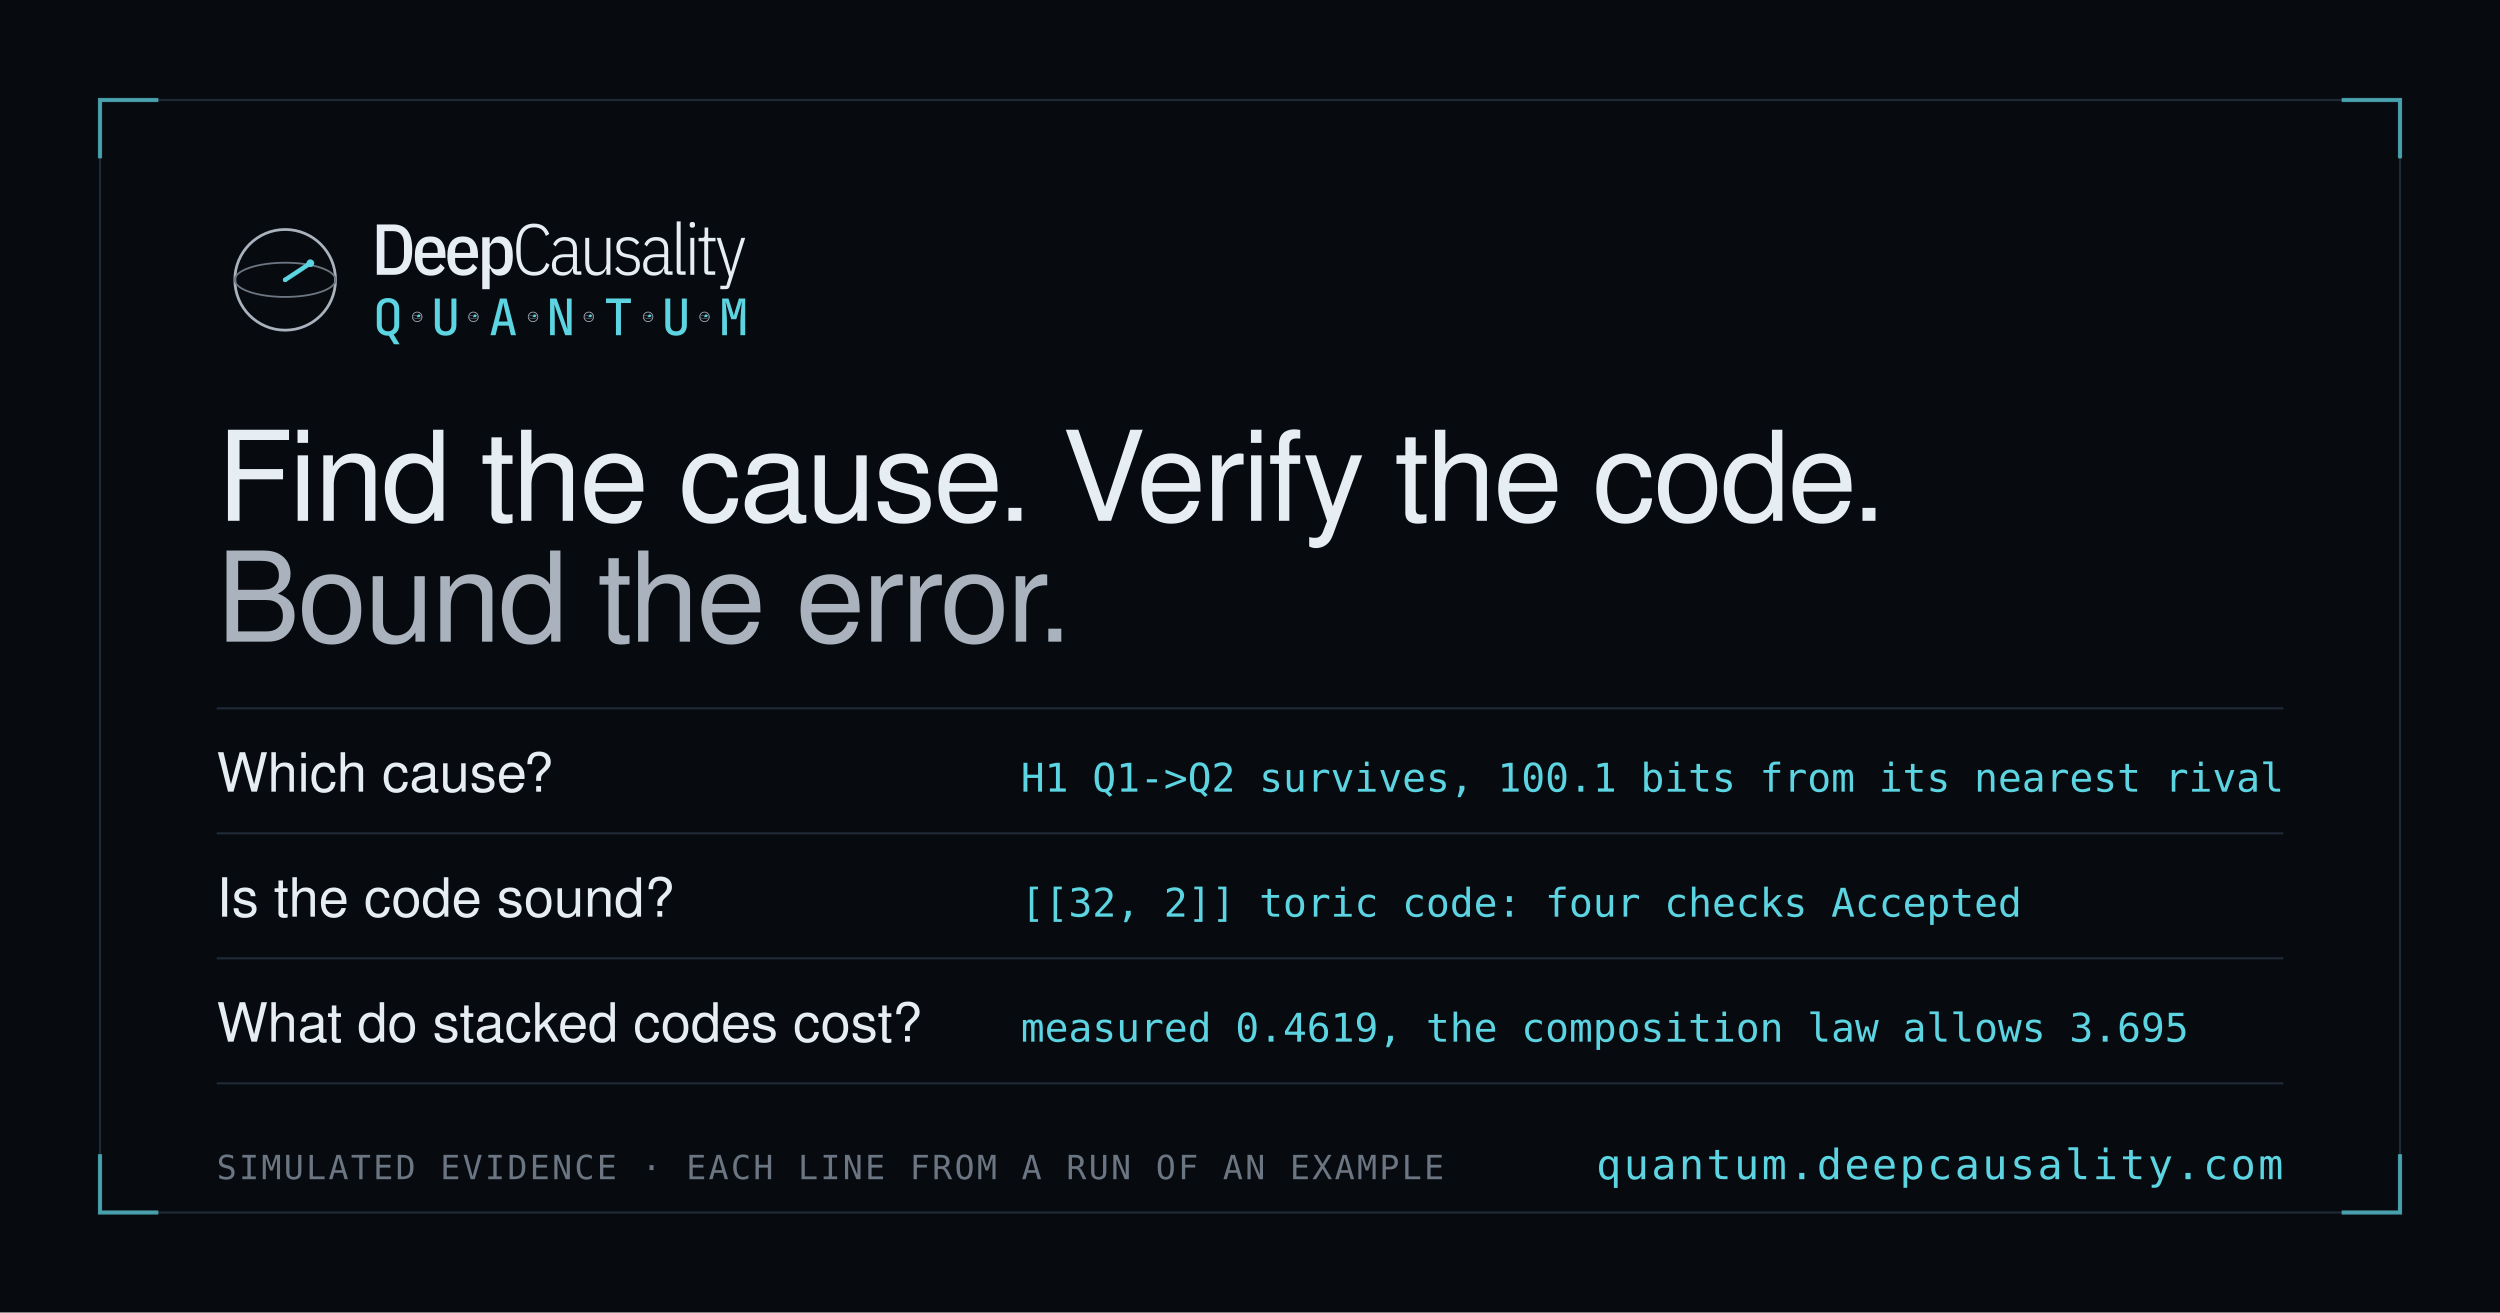
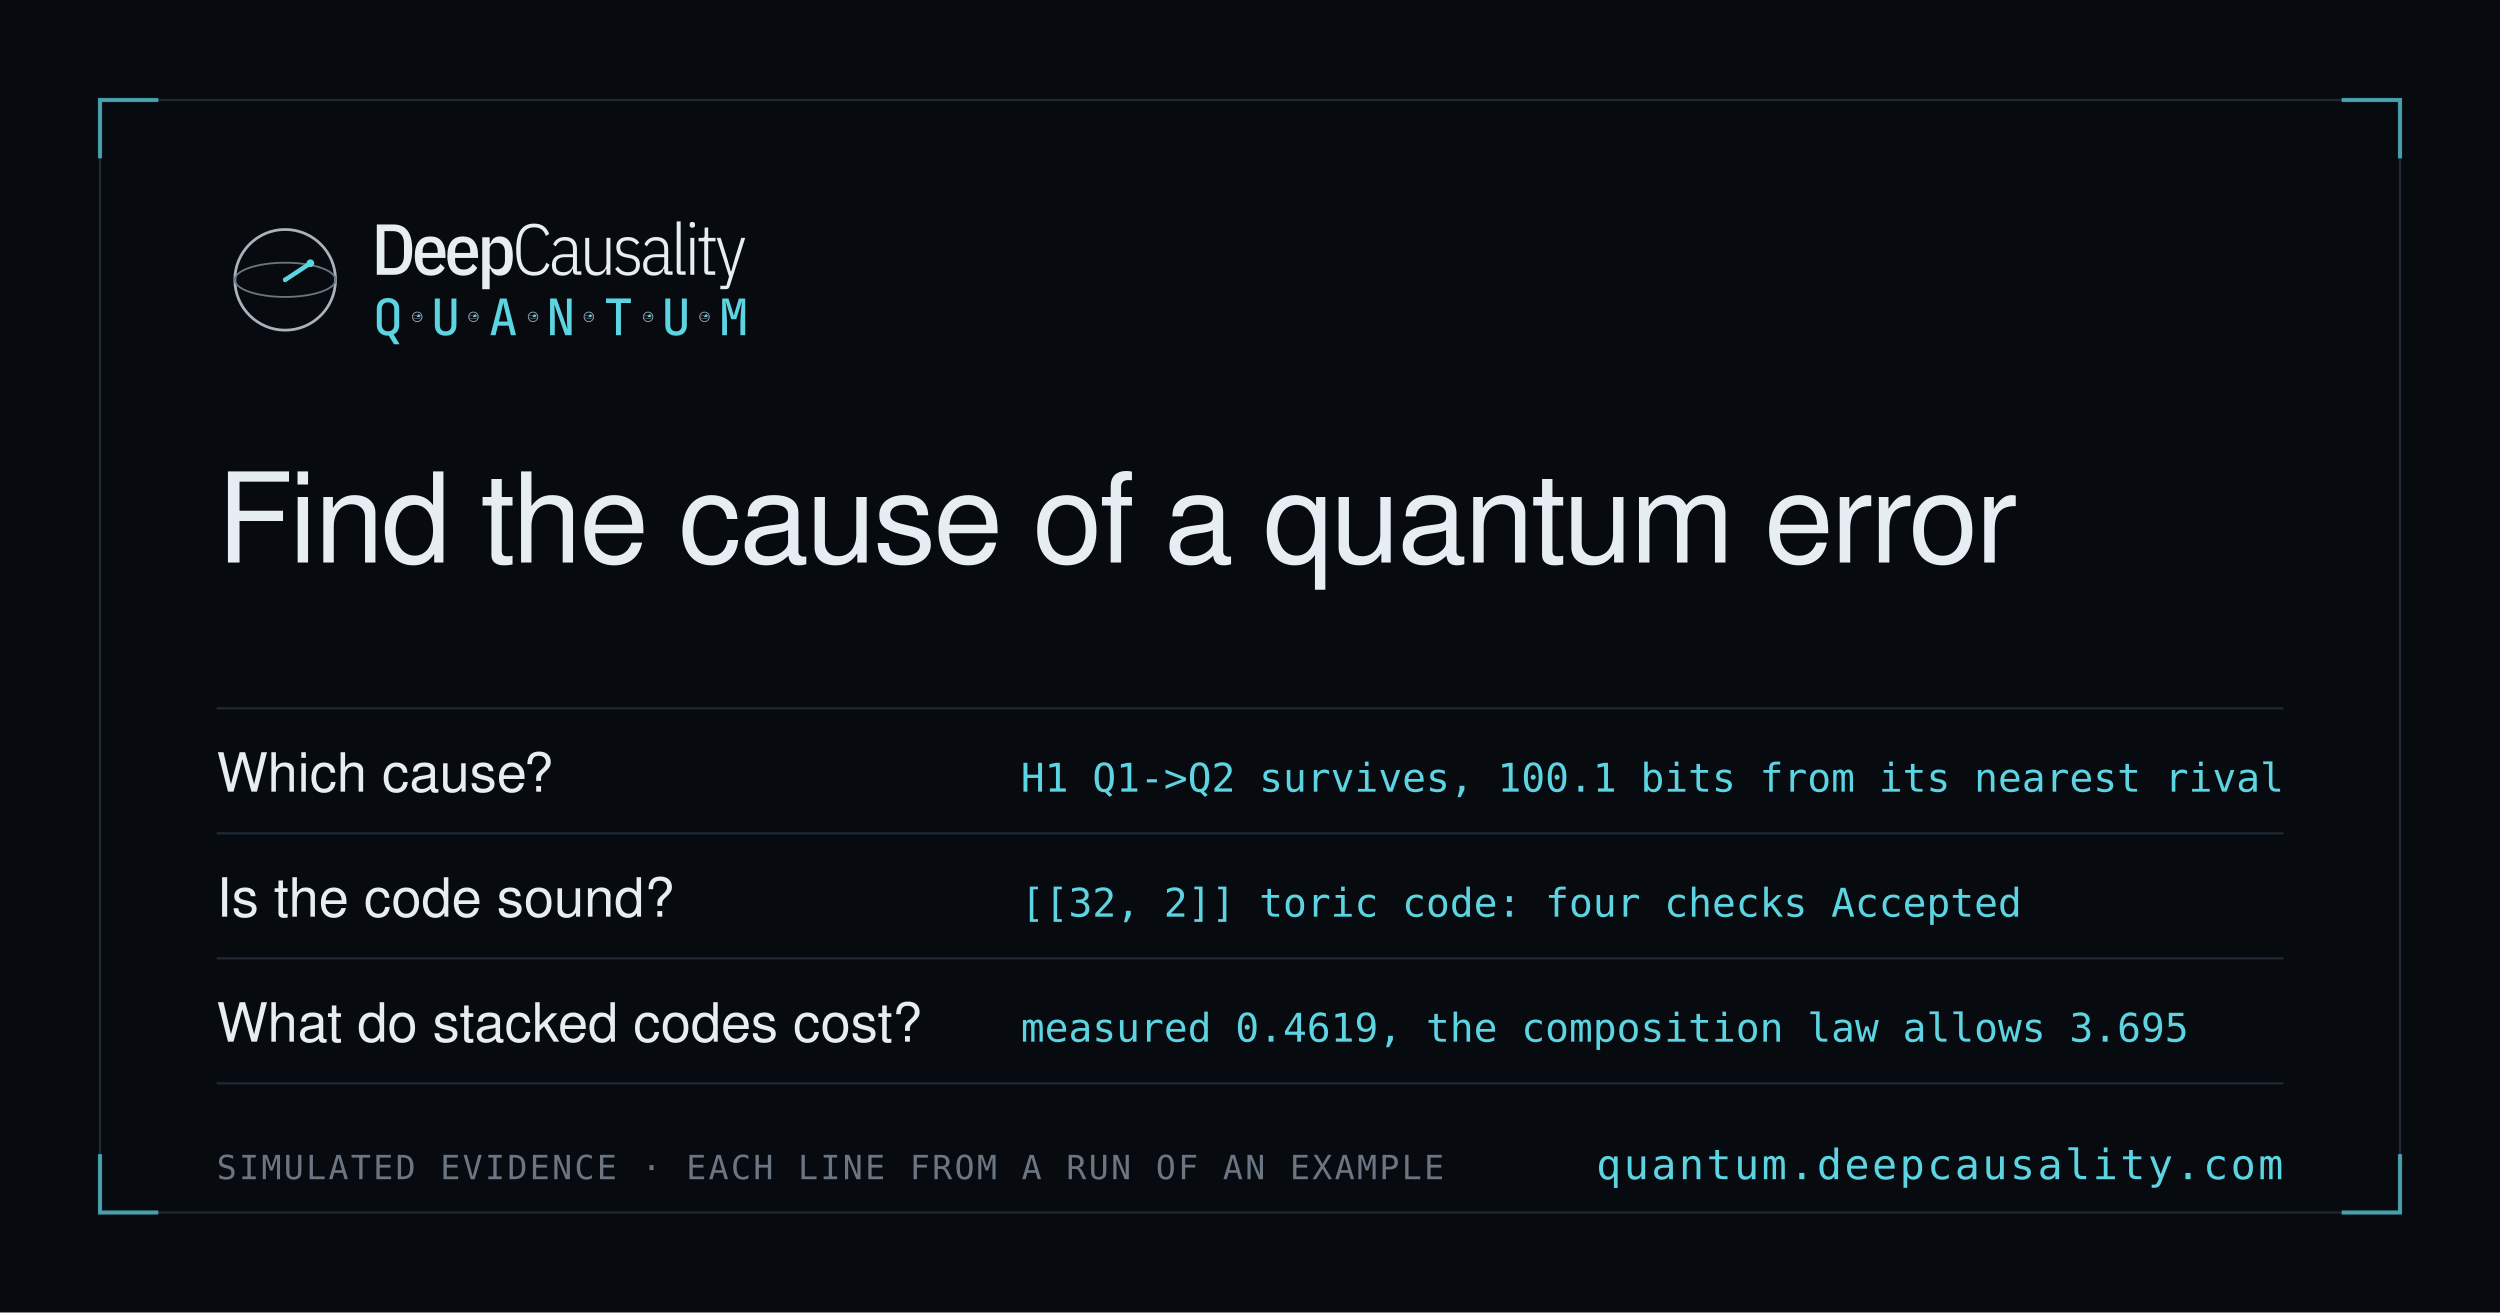
<svg xmlns="http://www.w3.org/2000/svg" width="1200" height="630" viewBox="0 0 1200 630">
  <rect width="1200" height="630" fill="#070b10" />
  <rect x="48" y="48" width="1104" height="534" fill="none" stroke="#1f2a36" stroke-width="1" />
  <path d="M48 76 L48 48 L76 48" fill="none" stroke="#5cd4e1" stroke-width="2" opacity="0.7" />
  <path d="M1124 48 L1152 48 L1152 76" fill="none" stroke="#5cd4e1" stroke-width="2" opacity="0.7" />
  <path d="M48 554 L48 582 L76 582" fill="none" stroke="#5cd4e1" stroke-width="2" opacity="0.7" />
  <path d="M1152 554 L1152 582 L1124 582" fill="none" stroke="#5cd4e1" stroke-width="2" opacity="0.7" />
  <g transform="translate(104, 100) scale(0.241636)">
    <g transform="translate(26.09 132.02)">
      <g transform="translate(0 -100.00)">
        <circle cx="110" cy="110" r="100.0" fill="none" stroke="#aab3bd" stroke-width="5.5" />
        <ellipse cx="110" cy="110" rx="100.0" ry="34.00" fill="none" stroke="#6b7682" stroke-width="3.6" />
        <circle cx="110" cy="110" r="4.68" fill="#6b7682" />
        <path d="M 110 110 L 160.0 77.0" stroke="#5cd4e1" stroke-width="9.0" stroke-linecap="round" fill="none" />
        <circle cx="160.0" cy="77.0" r="7.65" fill="#5cd4e1" />
      </g>
      <g fill="#e6edf3" transform="translate(292.00 0) scale(1.910305) translate(-155.3416 -83.67472)">
        <path d="M155.342,31.327h17.249c12.375,0,19.574,7.725,19.574,26.174s-7.2,26.174-19.574,26.174h-17.249V31.327Zm17.249,45.373c6.825,0,11.025-4.575,11.025-13.125v-12.149c0-8.55-4.2-13.125-11.025-13.125h-9.299v38.398h9.299Z" />
        <path d="M194.866,64.176c0-14.175,6.3-20.399,16.199-20.399,9.9,0,15.75,6.225,15.75,20.399v1.95h-23.849v2.475c0,6.149,3.375,9.6,8.85,9.6,4.65,0,7.575-2.175,9.675-6l4.5,4.275c-2.775,4.875-7.5,8.1-14.474,8.1-9.825,0-16.649-6.3-16.649-20.399Zm8.1-4.8v1.575h15.674v-1.575c0-6.225-2.55-9.45-7.575-9.45-5.175,0-8.1,3.225-8.1,9.45Z" />
        <path d="M228.69,64.176c0-14.175,6.3-20.399,16.199-20.399,9.9,0,15.75,6.225,15.75,20.399v1.95h-23.849v2.475c0,6.149,3.375,9.6,8.85,9.6,4.65,0,7.575-2.175,9.675-6l4.5,4.275c-2.775,4.875-7.5,8.1-14.474,8.1-9.825,0-16.649-6.3-16.649-20.399Zm8.1-4.8v1.575h15.674v-1.575c0-6.225-2.55-9.45-7.575-9.45-5.175,0-8.1,3.225-8.1,9.45Z" />
        <path d="M264.99,44.676h7.725v6.375h.9c1.275-4.575,4.875-7.275,9.45-7.275,9.149,0,13.724,7.425,13.724,20.399,0,12.974-4.575,20.399-13.724,20.399-4.575,0-8.175-2.7-9.45-7.274h-.9v21.374h-7.725V44.676Zm23.624,23.849v-8.7c0-6-3.075-9.45-8.325-9.45-4.35,0-7.575,2.475-7.575,6.45v14.7c0,3.975,3.225,6.45,7.575,6.45,5.25,0,8.325-3.45,8.325-9.45Z" />
        <path d="M300.313,57.501c0-19.5,7.125-27.074,18.524-27.074,8.325,0,12.975,3.75,15.824,10.8l-3.525,2.1c-2.025-5.925-5.55-9-12.299-9-8.7,0-13.875,6.375-13.875,18.449v9.45c0,12.075,5.175,18.449,13.875,18.449,7.125,0,10.725-3.3,12.674-9.524l3.45,2.025c-2.7,7.35-7.725,11.399-16.125,11.399-11.399,0-18.524-7.575-18.524-27.074Z" />
        <path d="M363.463,83.675c-2.7,0-4.125-1.35-4.125-4.05v-2.1h-.6c-1.275,4.425-4.95,7.05-10.199,7.05-7.2,0-11.1-3.675-11.1-11.024,0-7.275,4.575-11.325,13.574-11.325h8.325v-5.1c0-6.45-2.775-9.075-8.625-9.075-4.5,0-7.425,2.025-9.3,6.225l-2.7-2.325c1.95-4.5,6.075-7.575,12.149-7.575,8.25,0,12.6,4.125,12.6,12.299v23.399h4.575v3.6h-4.575Zm-4.125-11.549v-6.75h-8.399c-5.925,0-9.225,2.475-9.225,6.675v2.4c0,4.275,3.15,6.525,7.725,6.525,5.625,0,9.899-3.675,9.899-8.85Z" />
        <path d="M394.137,77.6h-.6c-1.425,4.35-4.875,6.975-10.35,6.975-7.049,0-11.099-4.575-11.099-13.649v-25.649h4.125v25.424c0,6.45,2.85,10.2,8.475,10.2,5.175,0,9.45-3.375,9.45-9v-26.624h4.125v38.398h-4.125v-6.075Z" />
        <path d="M403.213,77.45l2.925-2.4c2.775,4.2,5.925,5.925,10.425,5.925,5.1,0,8.325-2.55,8.325-7.35,0-4.2-1.725-6.45-6.9-7.35l-3-.525c-6.975-1.2-10.575-4.125-10.575-10.725,0-7.274,4.875-10.649,11.85-10.649,5.25,0,9.075,1.8,12,5.775l-2.7,2.475c-2.325-3.15-5.25-4.65-9.225-4.65-5.025,0-7.875,2.325-7.875,6.9,0,4.5,2.1,6.3,7.125,7.2l2.925,.525c7.275,1.275,10.425,4.425,10.425,10.649,0,7.2-4.5,11.325-12.375,11.325-6,0-10.2-2.4-13.35-7.125Z" />
        <path d="M458.336,83.675c-2.7,0-4.125-1.35-4.125-4.05v-2.1h-.6c-1.275,4.425-4.95,7.05-10.199,7.05-7.2,0-11.1-3.675-11.1-11.024,0-7.275,4.575-11.325,13.574-11.325h8.325v-5.1c0-6.45-2.775-9.075-8.625-9.075-4.5,0-7.425,2.025-9.3,6.225l-2.7-2.325c1.95-4.5,6.075-7.575,12.149-7.575,8.25,0,12.6,4.125,12.6,12.299v23.399h4.575v3.6h-4.575Zm-4.125-11.549v-6.75h-8.399c-5.925,0-9.225,2.475-9.225,6.675v2.4c0,4.275,3.149,6.525,7.725,6.525,5.625,0,9.899-3.675,9.899-8.85Z" />
        <path d="M471.536,83.675c-3.075,0-4.35-1.275-4.35-4.35V28.177h4.125v51.898h5.175v3.6h-4.95Z" />
        <path d="M480.686,32.227v-1.05c0-1.5,.825-2.475,2.775-2.475,1.95,0,2.775,.975,2.775,2.475v1.05c0,1.5-.825,2.475-2.775,2.475-1.95,0-2.775-.975-2.775-2.475Zm.675,13.049h4.125v38.398h-4.125V45.276Z" />
        <path d="M500.26,83.675c-3.075,0-4.425-1.275-4.425-4.35v-30.449h-5.925v-3.6h3.975c1.875,0,2.325-.975,2.325-2.85v-7.875h3.75v10.725h7.65v3.6h-7.65v31.199h7.275v3.6h-6.975Z" />
        <path d="M534.383,45.276h4.05l-15.899,49.723c-.9,2.925-1.875,3.675-4.95,3.675h-5.025v-3.6h6.225l2.85-9.6-12.824-40.198h4.125l6.675,21.299,3.75,13.5h.6l3.75-13.5,6.675-21.299Z" />
      </g>
      <path transform="translate(284.31 120.00) scale(0.099863 -0.099863)" d="M418.7 -180.0 310.9 -1.9 324.1 -9.0Q320.1 -9.0 313.8 -9.5Q307.5 -10.0 300.0 -10.0Q232.2 -10.0 182.1 16.7Q131.9 43.3 104.4 92.0Q77.0 140.8 77.0 205.8V524.2Q77.0 590.4 104.4 638.5Q131.9 686.7 182.1 713.3Q232.2 740.0 300.0 740.0Q368.6 740.0 418.4 713.3Q468.1 686.7 495.6 638.5Q523.0 590.2 523.0 524.2V205.8Q523.0 139.1 494.2 89.1Q465.5 39.2 412.6 14.1L530.5 -180.0ZM300.0 77.7Q357.2 77.7 390.6 112.6Q424.0 147.5 424.0 205.8V524.2Q424.0 583.5 390.4 618.0Q356.7 652.5 300.0 652.5Q243.4 652.5 209.7 618.0Q176.0 583.5 176.0 524.2V205.8Q176.0 147.5 209.5 112.6Q243.0 77.7 300.0 77.7Z" fill="#5cd4e1" />
      <path transform="translate(398.76 120.00) scale(0.099863 -0.099863)" d="M300.0 -10.0Q196.6 -10.0 141.1 47.0Q85.5 104.1 85.5 202.1V730.0H184.5V202.3Q184.5 144.4 213.1 110.9Q241.7 77.5 300.0 77.5Q357.3 77.5 386.4 110.9Q415.5 144.4 415.5 202.3V730.0H514.5V202.1Q514.5 103.4 459.4 46.7Q404.2 -10.0 300.0 -10.0Z" fill="#5cd4e1" />
      <path transform="translate(513.20 120.00) scale(0.099863 -0.099863)" d="M46.2 0.0 234.6 730.0H366.0L553.8 0.0H453.4L407.4 189.6H193.5L147.4 0.0ZM212.5 272.3H387.3L334.5 489.9Q319.8 550.0 311.1 592.2Q302.3 634.3 300.0 648.5Q297.7 634.3 289.1 592.2Q280.5 550.1 265.7 490.9Z" fill="#5cd4e1" />
      <path transform="translate(627.65 120.00) scale(0.099863 -0.099863)" d="M85.5 0.0V730.0H213.8L431.6 114.0Q429.5 140.8 426.8 179.1Q424.0 217.4 422.4 259.1Q420.7 300.8 420.7 336.5V730.0H514.5V0.0H386.2L169.5 616.0Q171.7 590.8 173.8 553.2Q176.0 515.5 177.6 474.4Q179.3 433.2 179.3 396.5V0.0Z" fill="#5cd4e1" />
      <path transform="translate(742.09 120.00) scale(0.099863 -0.099863)" d="M250.5 0.0V640.1H52.7V730.8H547.3V640.1H349.5V0.0Z" fill="#5cd4e1" />
      <path transform="translate(856.54 120.00) scale(0.099863 -0.099863)" d="M300.0 -10.0Q196.6 -10.0 141.1 47.0Q85.5 104.1 85.5 202.1V730.0H184.5V202.3Q184.5 144.4 213.1 110.9Q241.7 77.5 300.0 77.5Q357.3 77.5 386.4 110.9Q415.5 144.4 415.5 202.3V730.0H514.5V202.1Q514.5 103.4 459.4 46.7Q404.2 -10.0 300.0 -10.0Z" fill="#5cd4e1" />
      <path transform="translate(970.98 120.00) scale(0.099863 -0.099863)" d="M70.9 0.0V730.0H196.6L271.2 494.9Q282.2 462.3 290.7 431.5Q299.2 400.7 302.7 384.6Q307.1 400.7 314.7 431.5Q322.3 462.3 332.3 495.8L403.4 730.0H529.1V0.0H433.7V255.2Q433.7 300.9 436.7 357.6Q439.6 414.2 444.4 473.0Q449.3 531.7 454.7 585.0Q460.1 638.4 464.1 678.2L351.3 318.5H251.4L137.1 678.2Q142.1 639.5 147.1 588.0Q152.1 536.5 156.2 478.7Q160.3 420.9 163.3 363.2Q166.3 305.4 166.3 255.2V0.0Z" fill="#5cd4e1" />
      <g>
        <circle cx="372.29" cy="83.55" r="9.48" fill="none" stroke="#aab3bd" stroke-width="1.58" />
        <ellipse cx="372.29" cy="83.55" rx="9.48" ry="3.22" fill="none" stroke="#6b7682" stroke-width="1.18" />
        <path d="M 372.29 83.55 L 375.51 81.47" stroke="#5cd4e1" stroke-width="1.84" stroke-linecap="round" fill="none" />
        <circle cx="375.51" cy="81.47" r="2.76" fill="#5cd4e1" />
      </g>
      <g>
        <circle cx="483.98" cy="83.55" r="9.48" fill="none" stroke="#aab3bd" stroke-width="1.58" />
        <ellipse cx="483.98" cy="83.55" rx="9.48" ry="3.22" fill="none" stroke="#6b7682" stroke-width="1.18" />
        <path d="M 483.98 83.55 L 487.20 81.47" stroke="#5cd4e1" stroke-width="1.84" stroke-linecap="round" fill="none" />
        <circle cx="487.20" cy="81.47" r="2.76" fill="#5cd4e1" />
      </g>
      <g>
        <circle cx="602.35" cy="83.55" r="9.48" fill="none" stroke="#aab3bd" stroke-width="1.58" />
        <ellipse cx="602.35" cy="83.55" rx="9.48" ry="3.22" fill="none" stroke="#6b7682" stroke-width="1.18" />
        <path d="M 602.35 83.55 L 605.57 81.47" stroke="#5cd4e1" stroke-width="1.84" stroke-linecap="round" fill="none" />
        <circle cx="605.57" cy="81.47" r="2.76" fill="#5cd4e1" />
      </g>
      <g>
        <circle cx="713.19" cy="83.55" r="9.48" fill="none" stroke="#aab3bd" stroke-width="1.58" />
        <ellipse cx="713.19" cy="83.55" rx="9.48" ry="3.22" fill="none" stroke="#6b7682" stroke-width="1.18" />
        <path d="M 713.19 83.55 L 716.41 81.47" stroke="#5cd4e1" stroke-width="1.84" stroke-linecap="round" fill="none" />
        <circle cx="716.41" cy="81.47" r="2.76" fill="#5cd4e1" />
      </g>
      <g>
        <circle cx="830.91" cy="83.55" r="9.48" fill="none" stroke="#aab3bd" stroke-width="1.58" />
        <ellipse cx="830.91" cy="83.55" rx="9.48" ry="3.22" fill="none" stroke="#6b7682" stroke-width="1.18" />
        <path d="M 830.91 83.55 L 834.13 81.47" stroke="#5cd4e1" stroke-width="1.84" stroke-linecap="round" fill="none" />
        <circle cx="834.13" cy="81.47" r="2.76" fill="#5cd4e1" />
      </g>
      <g>
        <circle cx="942.99" cy="83.55" r="9.48" fill="none" stroke="#aab3bd" stroke-width="1.58" />
        <ellipse cx="942.99" cy="83.55" rx="9.48" ry="3.22" fill="none" stroke="#6b7682" stroke-width="1.18" />
        <path d="M 942.99 83.55 L 946.21 81.47" stroke="#5cd4e1" stroke-width="1.84" stroke-linecap="round" fill="none" />
        <circle cx="946.21" cy="81.47" r="2.76" fill="#5cd4e1" />
      </g>
    </g>
  </g>
-   <text x="104" y="250" font-family="Helvetica Neue, Helvetica, Arial, sans-serif" font-size="60" font-weight="500" fill="#e6edf3" letter-spacing="-1.2">
-     Find the cause. Verify the code.
-   </text>
-   <text x="104" y="308" font-family="Helvetica Neue, Helvetica, Arial, sans-serif" font-size="60" font-weight="500" fill="#aab3bd" letter-spacing="-1.2">
-     Bound the error.
+   <text x="104" y="270" font-family="Helvetica Neue, Helvetica, Arial, sans-serif" font-size="60" font-weight="500" fill="#e6edf3" letter-spacing="-1.2">
+     Find the cause of a quantum error
  </text>
  <line x1="104" y1="340" x2="1096" y2="340" stroke="#1f2a36" stroke-width="1" />
  <text x="104" y="380" font-family="Helvetica Neue, Helvetica, Arial, sans-serif" font-size="26" font-weight="500" fill="#e6edf3">Which cause?</text>
  <text x="490" y="380" font-family="Menlo, monospace" font-size="19" fill="#5cd4e1">H1 Q1-&gt;Q2 survives, 100.1 bits from its nearest rival</text>
  <line x1="104" y1="400" x2="1096" y2="400" stroke="#1f2a36" stroke-width="1" />
  <text x="104" y="440" font-family="Helvetica Neue, Helvetica, Arial, sans-serif" font-size="26" font-weight="500" fill="#e6edf3">Is the code sound?</text>
  <text x="490" y="440" font-family="Menlo, monospace" font-size="19" fill="#5cd4e1">[[32, 2]] toric code: four checks Accepted</text>
  <line x1="104" y1="460" x2="1096" y2="460" stroke="#1f2a36" stroke-width="1" />
  <text x="104" y="500" font-family="Helvetica Neue, Helvetica, Arial, sans-serif" font-size="26" font-weight="500" fill="#e6edf3">What do stacked codes cost?</text>
  <text x="490" y="500" font-family="Menlo, monospace" font-size="19" fill="#5cd4e1">measured 0.4619, the composition law allows 3.695</text>
  <line x1="104" y1="520" x2="1096" y2="520" stroke="#1f2a36" stroke-width="1" />
  <text x="104" y="566" font-family="Menlo, monospace" font-size="16" letter-spacing="1.1" fill="#6b7682">
    SIMULATED EVIDENCE · EACH LINE FROM A RUN OF AN EXAMPLE
  </text>
  <text x="1096" y="566" text-anchor="end" font-family="Menlo, monospace" font-size="20" letter-spacing="1.2" fill="#5cd4e1">
    quantum.deepcausality.com
  </text>
</svg>
